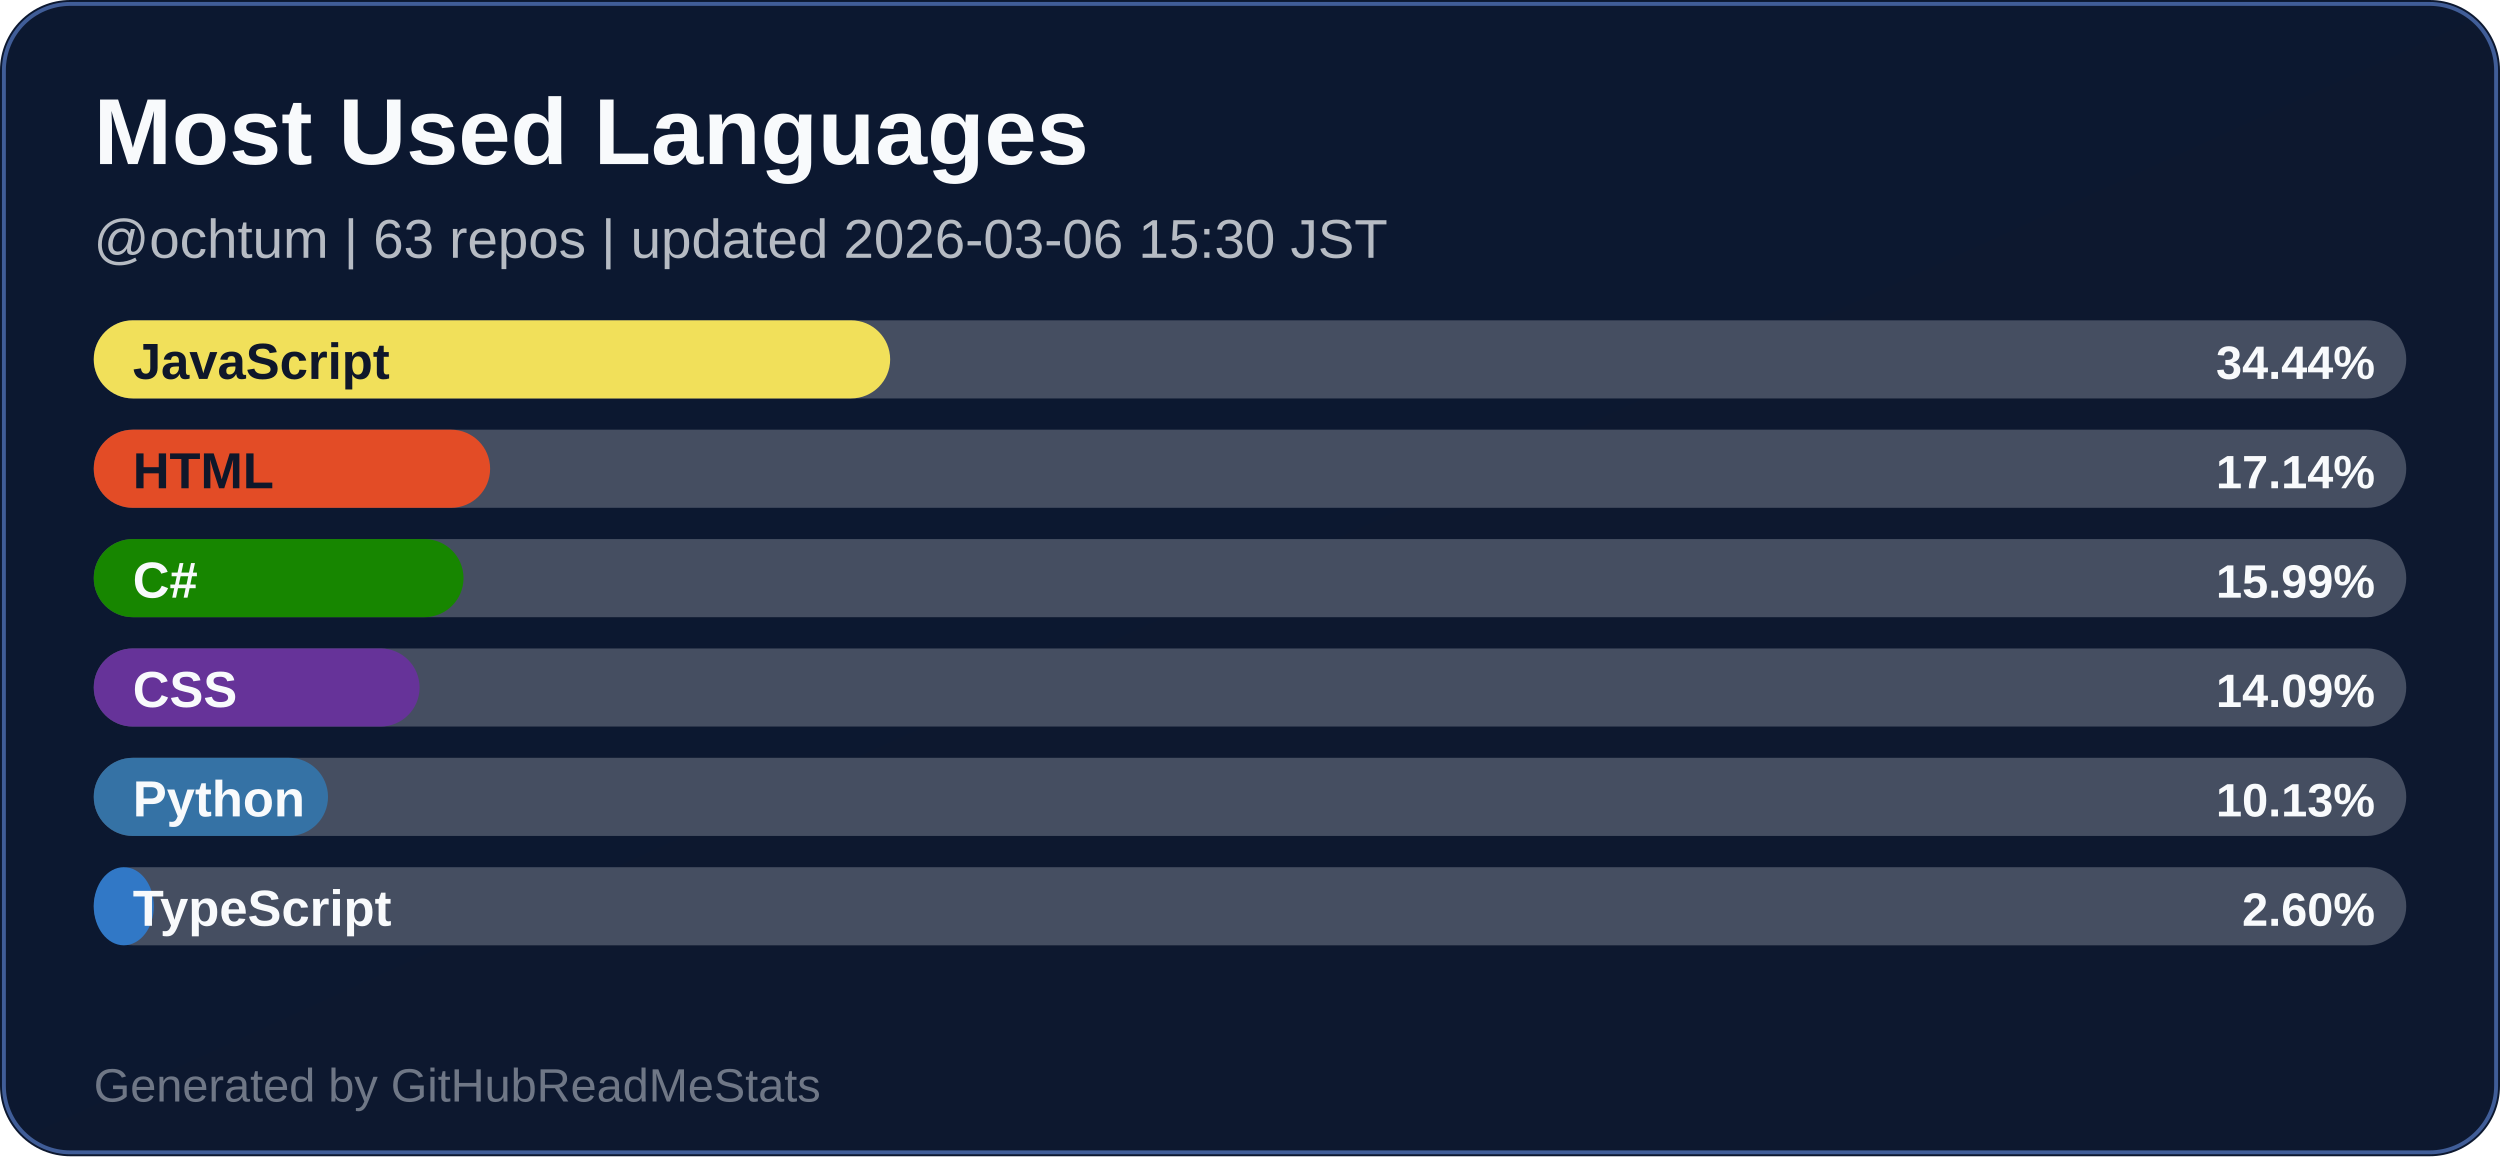
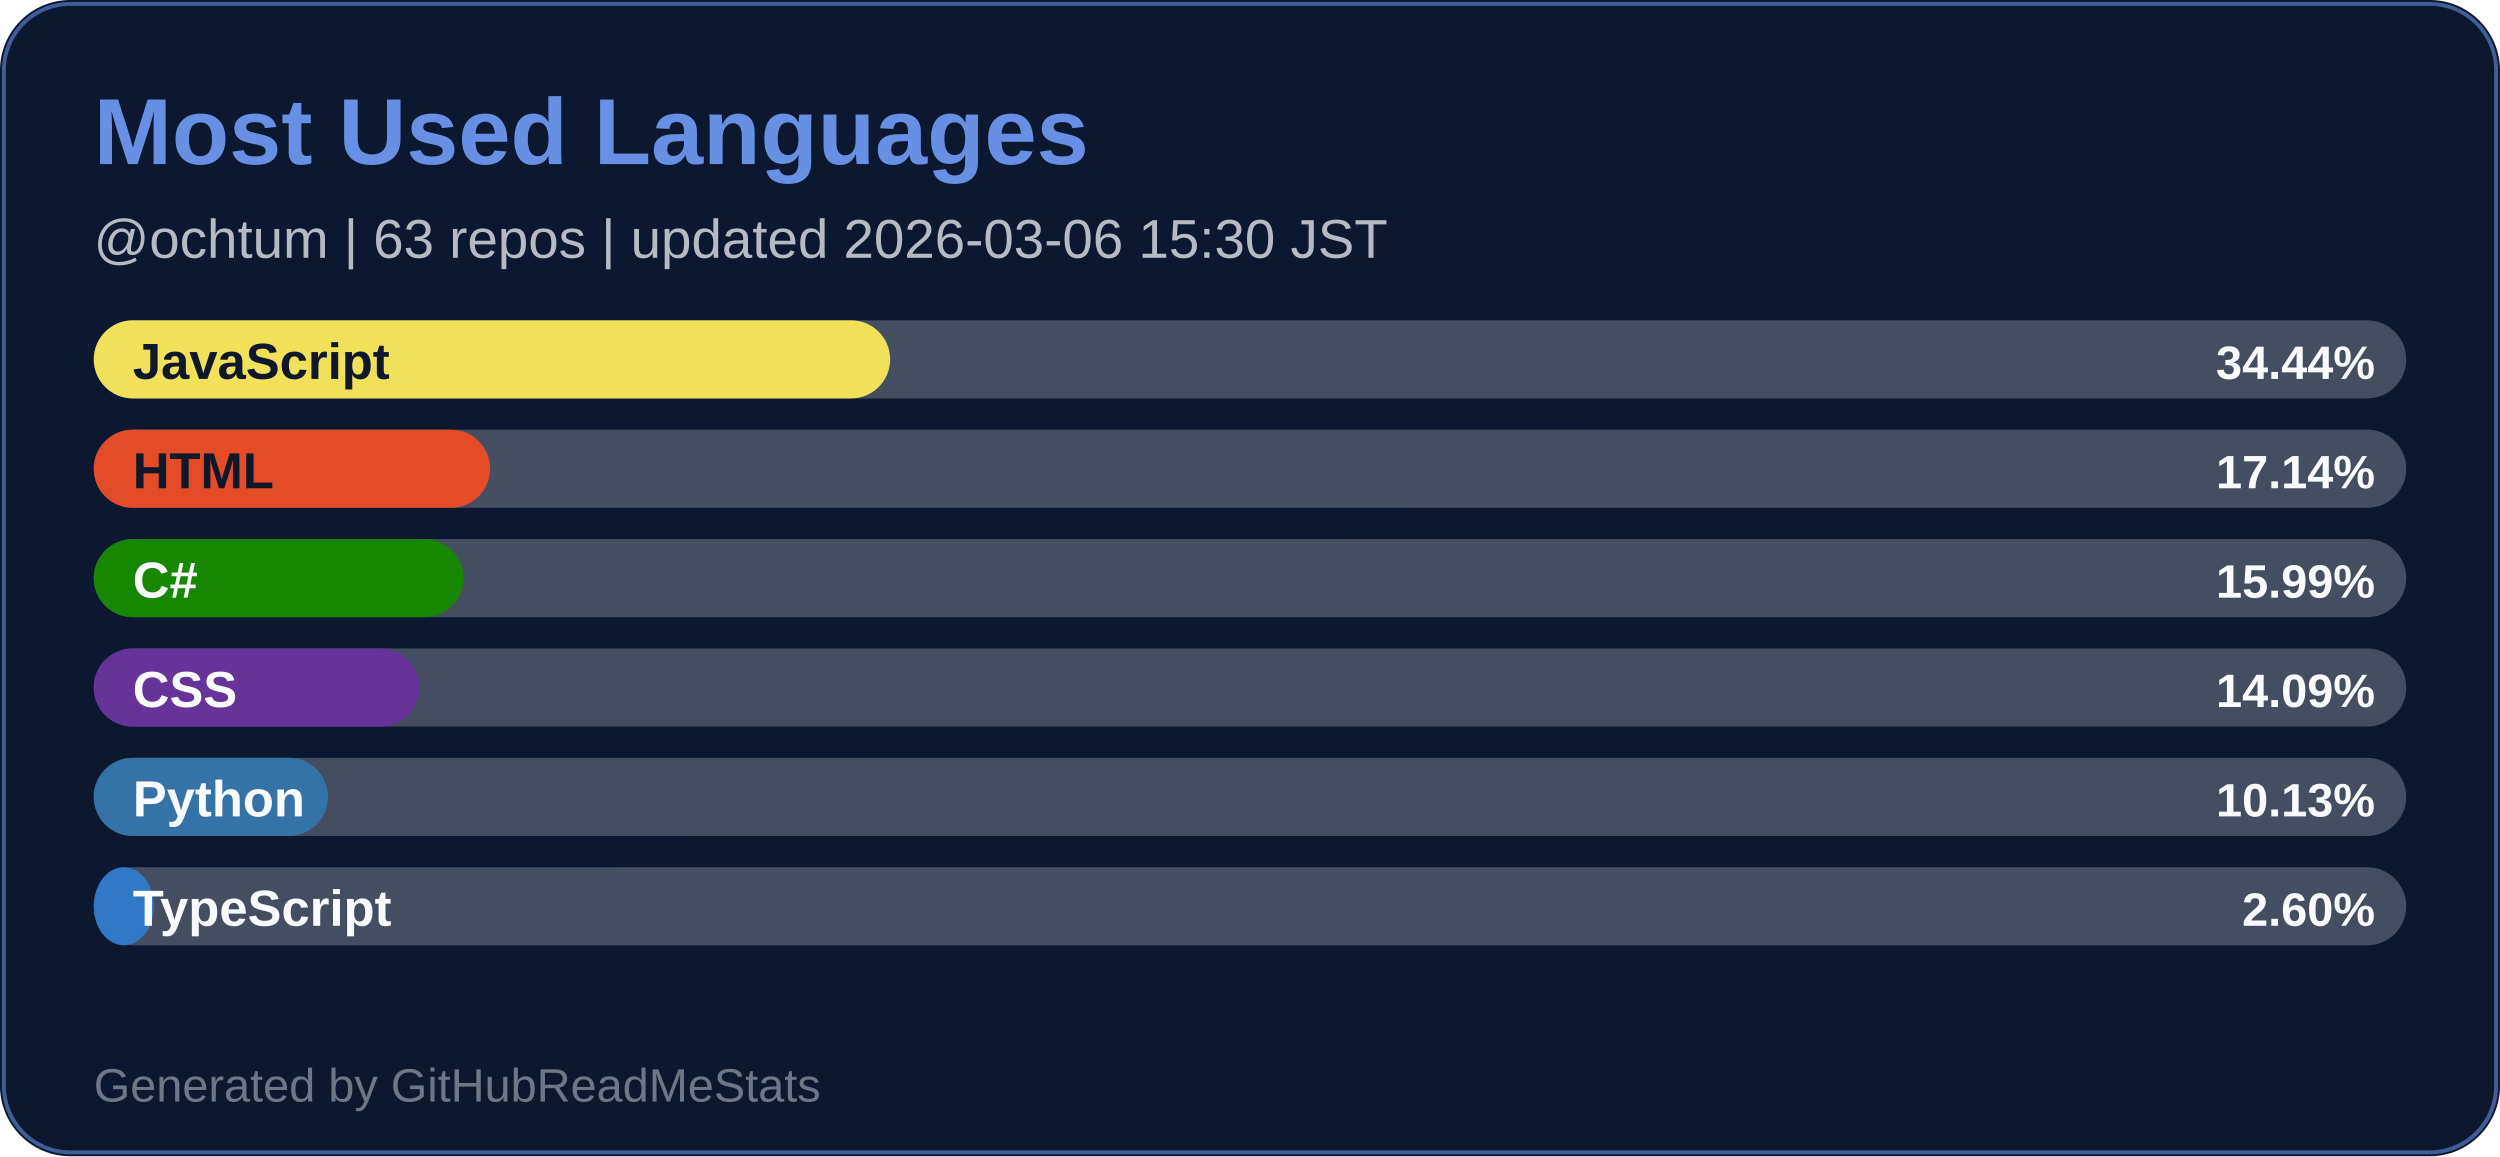
<svg xmlns="http://www.w3.org/2000/svg" width="640" height="296" viewBox="0 0 640 296" role="img" aria-label="GitHub readme language stats">
  <defs>
    <linearGradient id="card-bg" x1="0" x2="1" y1="0" y2="1">
      <stop offset="0%" stop-color="#0C1830" />
      <stop offset="100%" stop-color="#0D182F" />
    </linearGradient>
    <style>
-       .title { font: 700 24px 'Segoe UI', Arial, sans-serif; fill: #F8FAFC; }
+       .title { font: 700 24px 'Segoe UI', Arial, sans-serif; fill: #6790E4; }
      .sub { font: 500 14px 'Segoe UI', Arial, sans-serif; fill: #B6BBC3; }
      .label { font: 600 13px 'Segoe UI', Arial, sans-serif; }
      .value { font: 600 12px 'Segoe UI', Arial, sans-serif; }
      .muted { font: 500 12px 'Segoe UI', Arial, sans-serif; fill: #6F7786; }
    </style>
  </defs>
  <rect x="0" y="0" width="640" height="296" rx="18" fill="url(#card-bg)" />
  <rect x="1" y="1" width="638" height="294" rx="17" fill="none" stroke="#405D98" />
  <text x="24" y="42" class="title">Most Used Languages</text>
  <text x="24" y="66" class="sub">@ochtum | 63 repos | updated 2026-03-06 15:30 JST</text>
  <rect x="24" y="82" width="592" height="20" rx="10" fill="#454E61" />
  <rect x="24" y="82" width="203.88" height="20" rx="10" fill="#f1e05a" />
  <text x="34" y="97" class="label" fill="#0F172A">JavaScript</text>
  <text x="608" y="97" class="value" fill="#F8FAFC" text-anchor="end">34.44%</text>
  <rect x="24" y="110" width="592" height="20" rx="10" fill="#454E61" />
  <rect x="24" y="110" width="101.47" height="20" rx="10" fill="#e34c26" />
  <text x="34" y="125" class="label" fill="#0F172A">HTML</text>
  <text x="608" y="125" class="value" fill="#F8FAFC" text-anchor="end">17.14%</text>
  <rect x="24" y="138" width="592" height="20" rx="10" fill="#454E61" />
  <rect x="24" y="138" width="94.66" height="20" rx="10" fill="#178600" />
  <text x="34" y="153" class="label" fill="#F8FAFC">C#</text>
  <text x="608" y="153" class="value" fill="#F8FAFC" text-anchor="end">15.99%</text>
  <rect x="24" y="166" width="592" height="20" rx="10" fill="#454E61" />
  <rect x="24" y="166" width="83.41" height="20" rx="10" fill="#663399" />
  <text x="34" y="181" class="label" fill="#F8FAFC">CSS</text>
  <text x="608" y="181" class="value" fill="#F8FAFC" text-anchor="end">14.09%</text>
  <rect x="24" y="194" width="592" height="20" rx="10" fill="#454E61" />
  <rect x="24" y="194" width="59.97" height="20" rx="10" fill="#3572A5" />
  <text x="34" y="209" class="label" fill="#F8FAFC">Python</text>
  <text x="608" y="209" class="value" fill="#F8FAFC" text-anchor="end">10.13%</text>
  <rect x="24" y="222" width="592" height="20" rx="10" fill="#454E61" />
  <rect x="24" y="222" width="15.39" height="20" rx="10" fill="#3178c6" />
  <text x="34" y="237" class="label" fill="#F8FAFC">TypeScript</text>
  <text x="608" y="237" class="value" fill="#F8FAFC" text-anchor="end">2.60%</text>
  <text x="24" y="282" class="muted">Generated by GitHubReadMeStats</text>
</svg>
